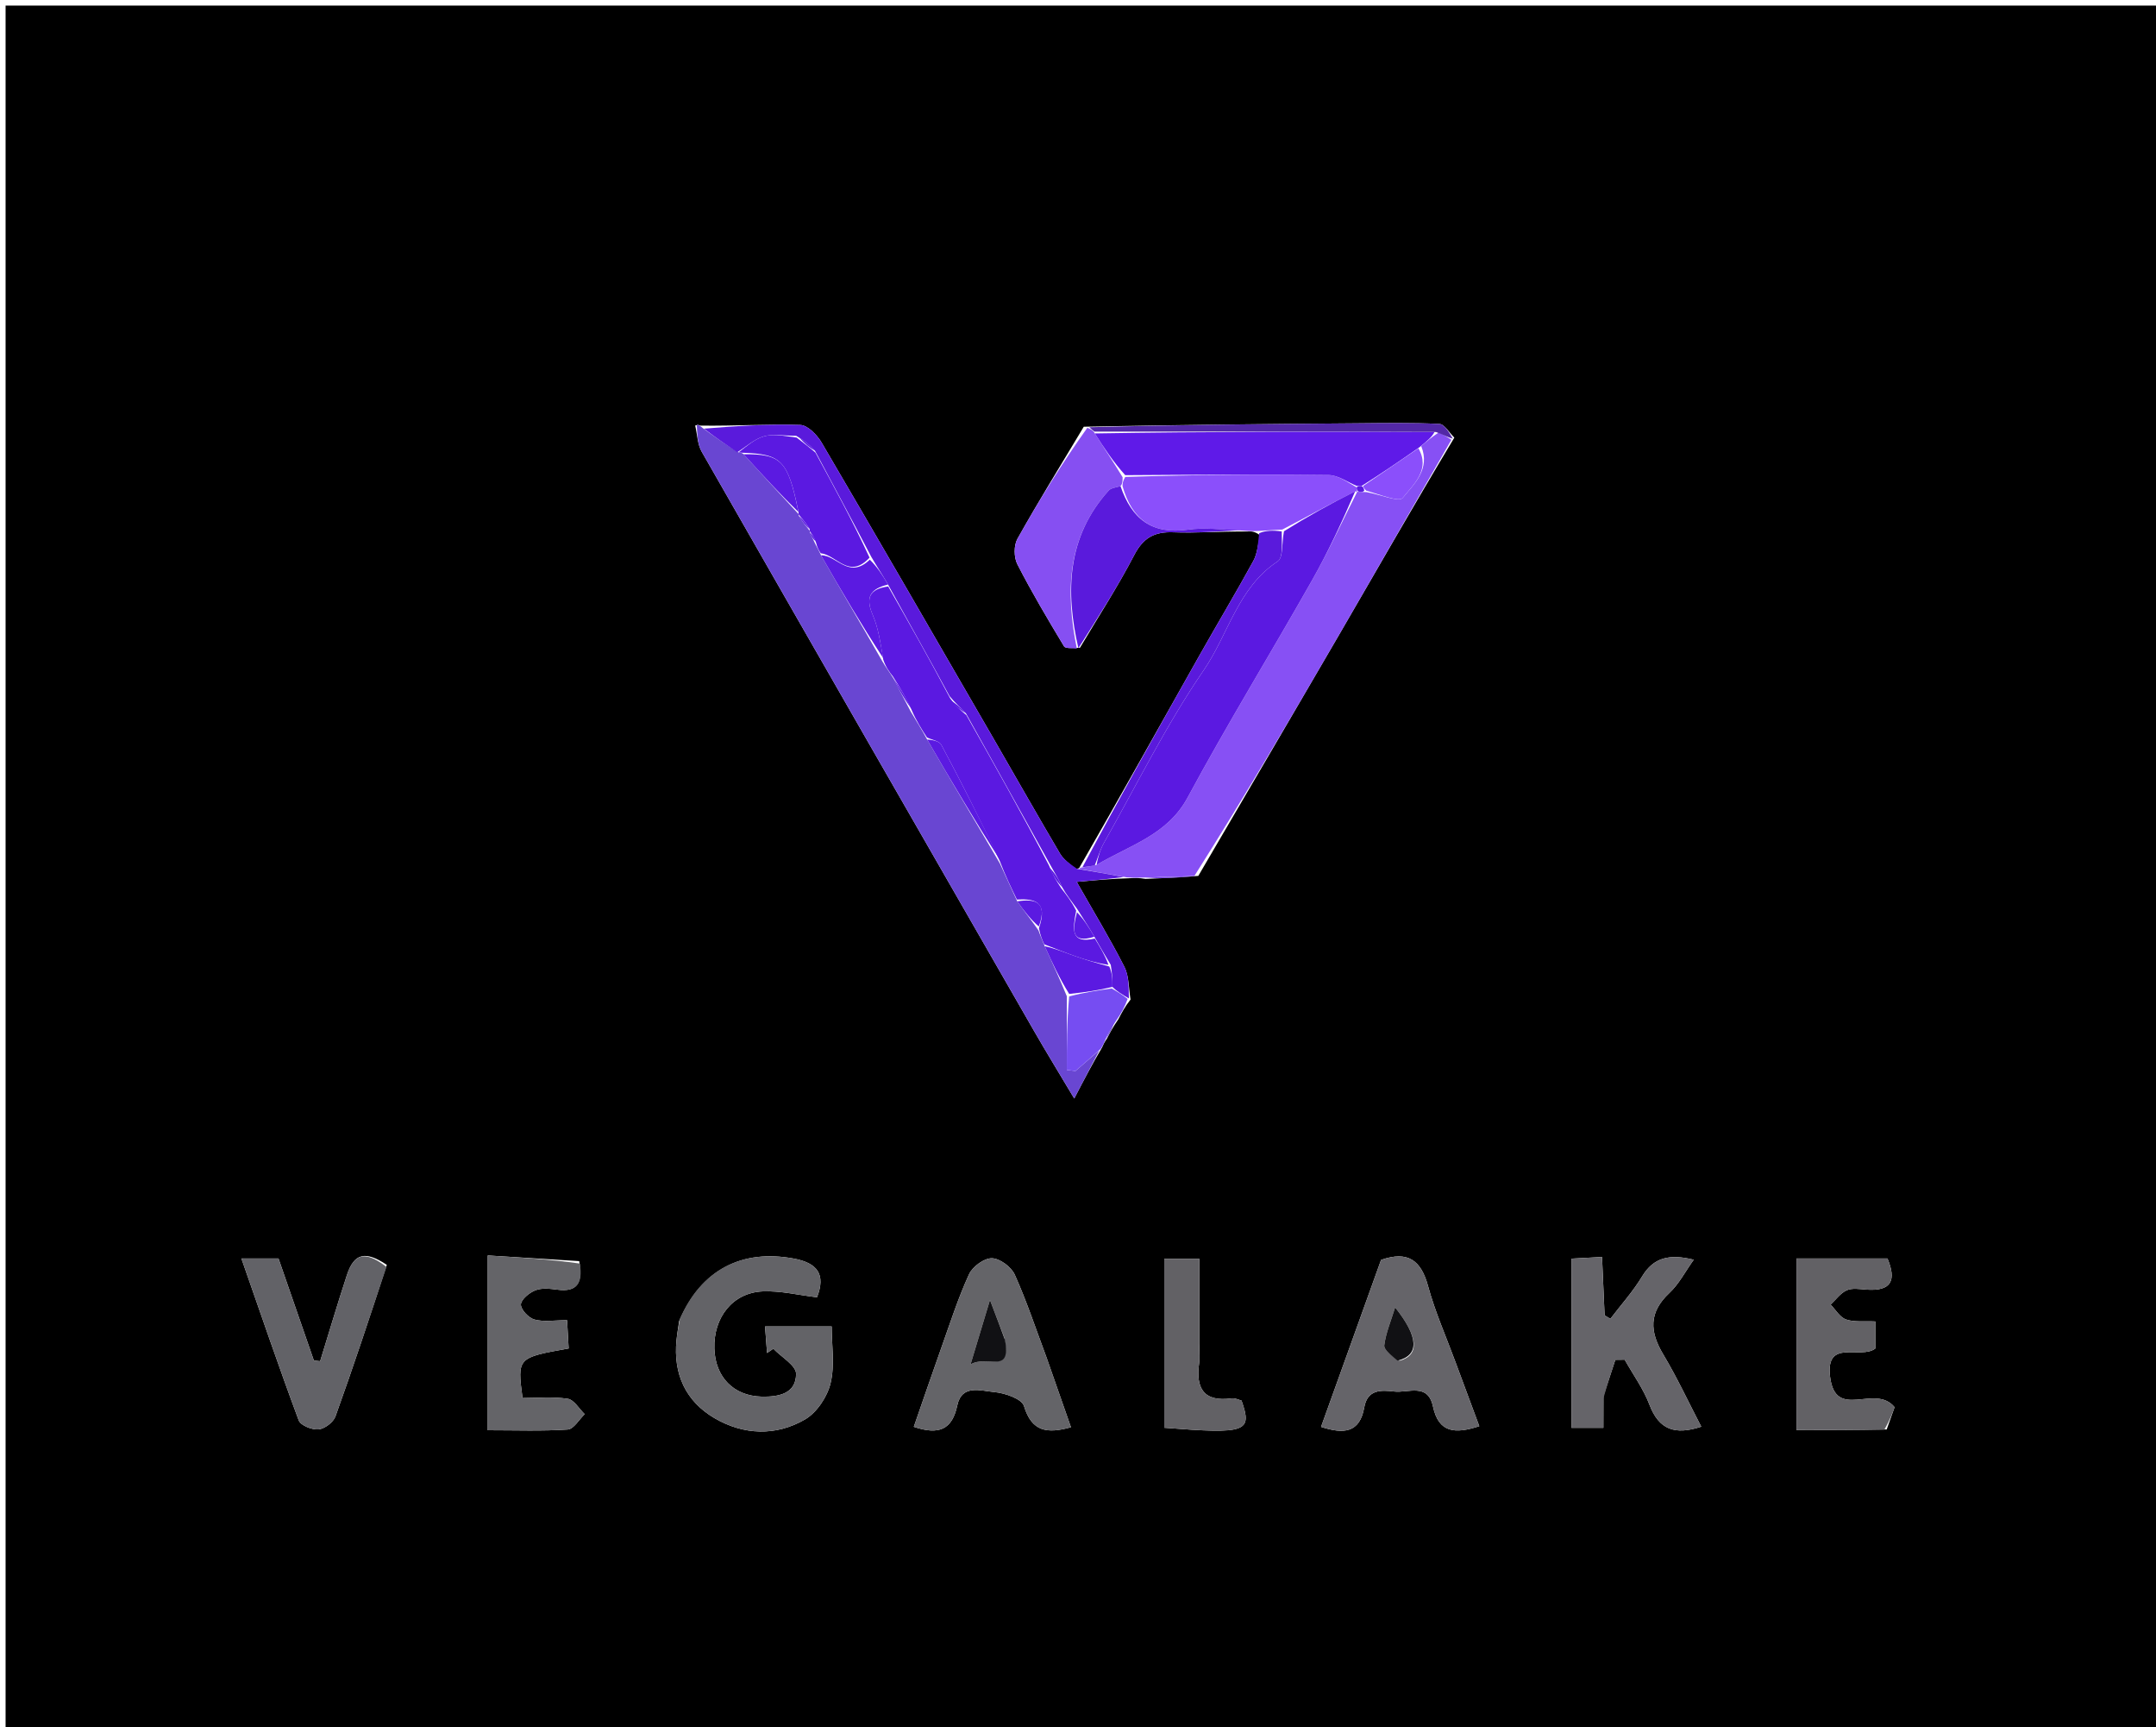
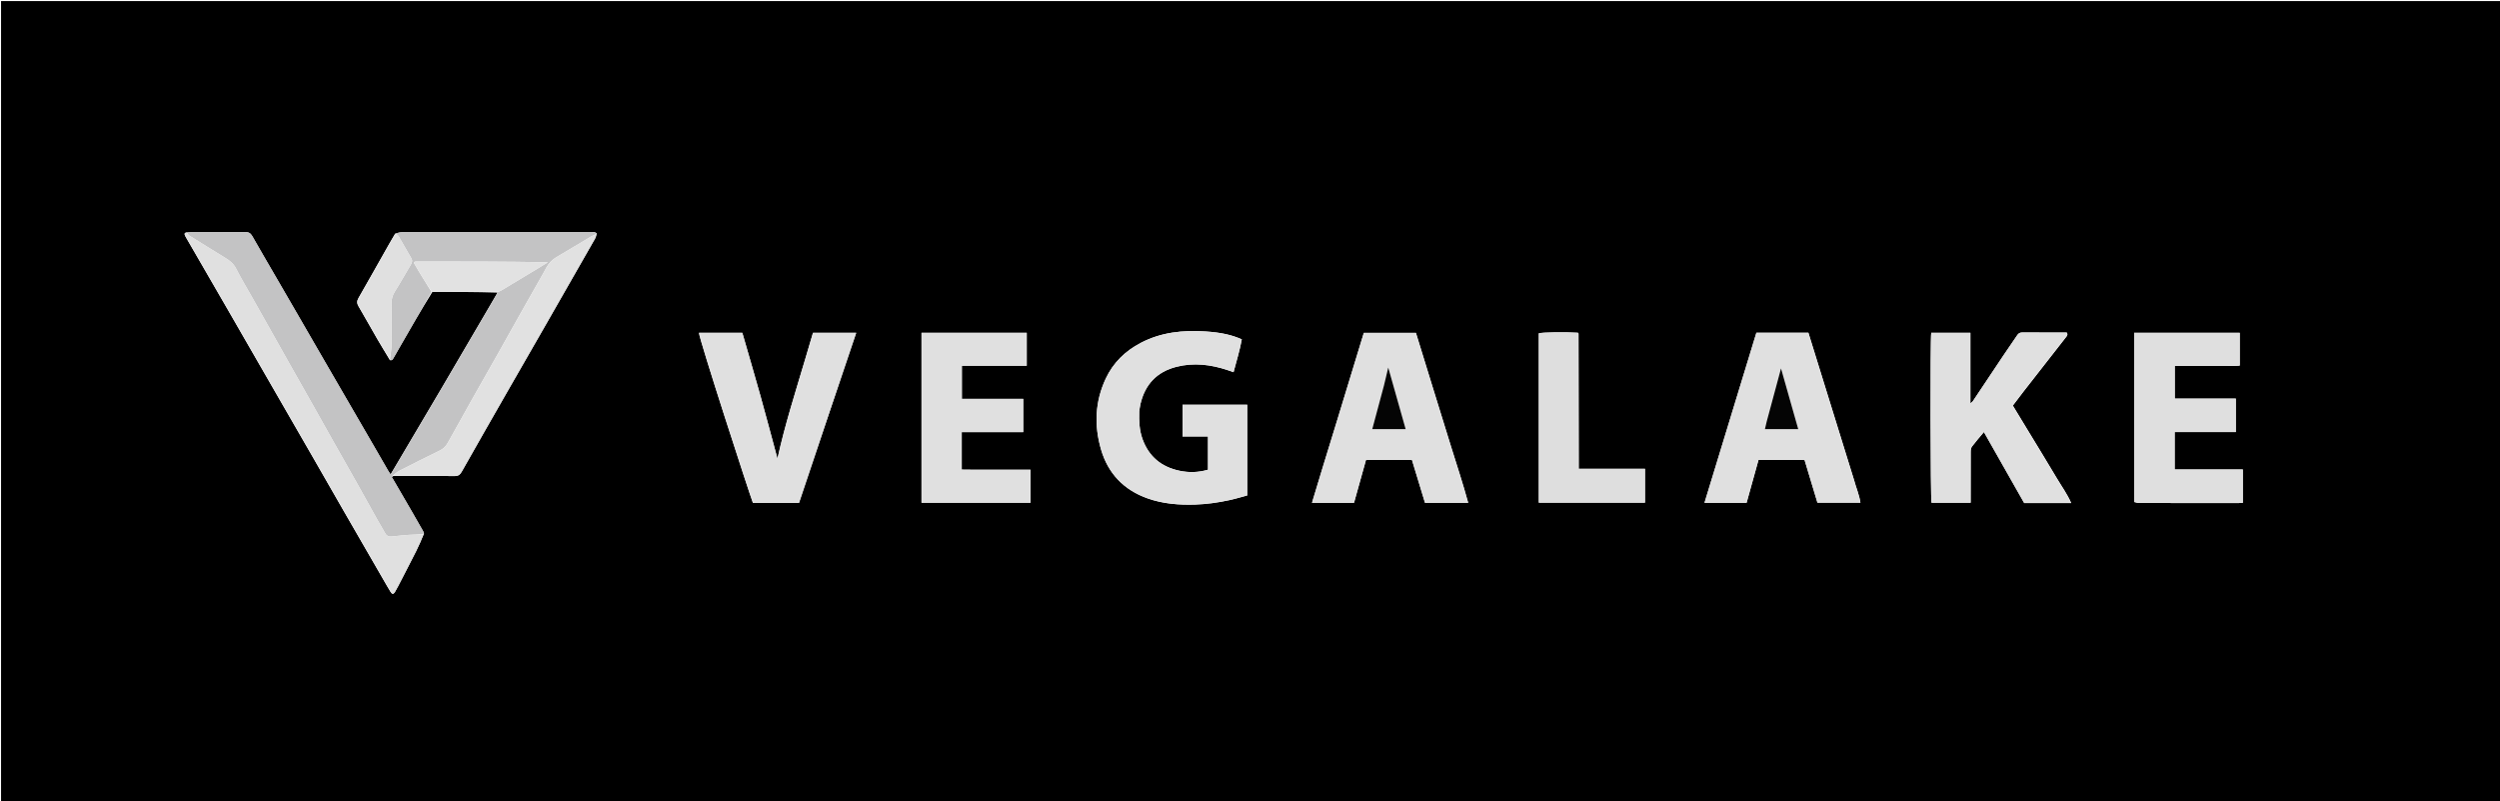
- <svg xmlns="http://www.w3.org/2000/svg" version="1.1" id="Layer_1" x="0px" y="0px" width="100%" viewBox="0 0 386 309" enable-background="new 0 0 386 309" xml:space="preserve">
-   <path fill="#000000" opacity="1" stroke="none" d=" M267,310   C178,310 89.5,310 1,310   C1,207 1,104 1,1   C129.667,1 258.333,1 387,1   C387,104 387,207 387,310   C347.167,310 307.333,310 267,310  M200.227,182.432   C200.803,181.311 201.378,180.19 202.409,178.899   C202.067,176.933 202.163,174.745 201.3,173.044   C198.785,168.088 195.887,163.326 192.774,157.844   C196.376,157.518 198.961,157.284 202.524,157.178   C203.179,157.143 203.834,157.109 205.114,157.311   C208.004,157.199 210.894,157.087 214.54,156.772   C222.892,142.478 231.272,128.201 239.587,113.886   C246.383,102.185 253.1,90.438 260.376,78.33   C259.486,77.474 258.631,75.923 257.702,75.877   C252.753,75.631 247.785,75.729 242.824,75.768   C226.794,75.892 210.763,76.043 194.033,76.379   C190.042,83.05 185.954,89.666 182.155,96.444   C181.493,97.626 181.512,99.768 182.14,100.992   C184.709,106.003 187.594,110.855 190.5,115.682   C190.764,116.121 192.005,115.971 193.348,115.941   C196.616,110.429 200.108,105.034 203.062,99.358   C204.68,96.251 206.681,95.14 210.061,95.272   C214.153,95.432 218.263,95.102 223.33,95.128   C223.979,95.098 224.627,95.068 225.598,95.81   C225.214,97.347 225.131,99.049 224.395,100.395   C221.303,106.053 217.976,111.583 214.808,117.201   C207.672,129.853 200.58,142.53 193.251,155.289   C193.251,155.289 193.235,155.526 192.421,155.487   C191.531,154.596 190.408,153.843 189.788,152.793   C185.826,146.082 181.987,139.298 178.083,132.552   C167.781,114.753 157.499,96.942 147.092,79.204   C146.287,77.832 144.597,76.104 143.27,76.062   C137.492,75.878 131.695,76.256 125.414,76.181   C125.238,76.131 125.061,76.081 124.949,76.043   C124.949,76.043 125.127,75.99 124.463,76.165   C124.838,77.74 124.866,79.514 125.637,80.862   C145.435,115.473 165.304,150.042 185.179,184.608   C187.299,188.295 189.528,191.92 192.328,196.617   C194.166,193.093 195.501,190.534 197.318,187.464   C197.499,187.038 197.681,186.612 198.235,185.804   C198.717,184.852 199.2,183.899 200.227,182.432  M121.596,236.433   C121.434,237.583 121.231,238.73 121.117,239.885   C120.516,245.94 122.77,250.818 127.947,253.841   C133.138,256.873 138.922,257.082 144.123,254.06   C146.248,252.825 148.123,249.996 148.706,247.556   C149.485,244.29 148.899,240.698 148.899,237.416   C144.722,237.416 141.015,237.416 136.971,237.416   C137.115,239.319 137.222,240.742 137.33,242.165   C137.705,241.91 138.08,241.656 138.455,241.402   C139.892,242.898 142.525,244.392 142.528,245.891   C142.534,249.473 139.371,250.051 136.335,249.974   C131.343,249.848 128.059,246.486 127.898,241.389   C127.72,235.791 131.183,231.376 136.539,231.141   C139.741,231 142.985,231.808 146.273,232.196   C147.874,228.101 146.352,226.053 142.126,225.27   C132.853,223.551 125.566,227.208 121.596,236.433  M287.074,249.856   C287.783,247.698 288.492,245.541 289.201,243.384   C289.759,243.377 290.318,243.37 290.877,243.364   C292.383,246.042 294.234,248.59 295.316,251.43   C297.022,255.906 299.87,256.909 304.589,255.356   C302.259,250.884 300.242,246.529 297.787,242.436   C295.329,238.338 295.163,234.893 298.885,231.418   C300.585,229.83 301.702,227.618 303.241,225.469   C298.903,224.411 296.058,225.033 293.98,228.488   C292.363,231.175 290.219,233.545 288.309,236.056   C287.965,235.846 287.622,235.635 287.279,235.425   C287.131,232.042 286.983,228.66 286.822,224.984   C284.689,225.098 283.103,225.183 281.344,225.277   C281.344,235.536 281.344,245.431 281.344,255.56   C283.353,255.56 285.036,255.56 287.061,255.56   C287.061,253.678 287.061,252.198 287.074,249.856  M260.576,243.773   C258.912,239.253 256.933,234.819 255.672,230.189   C254.418,225.586 252.085,223.821 247.259,225.503   C243.737,235.302 240.159,245.255 236.515,255.391   C240.583,256.723 243.443,256.467 244.247,251.907   C244.82,248.66 247.283,248.783 249.602,249.06   C252.107,249.36 255.639,247.459 256.553,251.733   C257.574,256.511 260.545,256.673 264.846,255.268   C263.469,251.559 262.159,248.031 260.576,243.773  M187.381,243.016   C185.519,238.041 183.848,232.981 181.677,228.146   C181.054,226.759 178.996,225.234 177.574,225.212   C176.188,225.19 174.12,226.71 173.492,228.077   C171.557,232.286 170.137,236.734 168.576,241.11   C166.883,245.858 165.255,250.629 163.603,255.38   C168.158,256.924 170.48,255.83 171.386,251.548   C172.201,247.694 175.639,248.95 177.982,249.156   C179.896,249.324 182.936,250.362 183.331,251.665   C184.725,256.264 187.465,256.646 191.739,255.456   C190.355,251.484 189.007,247.616 187.381,243.016  M337.785,255.846   C338.371,254.194 338.958,252.543 339.196,251.871   C335.664,247.553 328.617,254.416 327.643,246.391   C326.805,239.49 333.157,243.395 335.749,241.362   C335.749,239.852 335.749,238.302 335.749,236.523   C333.741,236.428 331.994,236.676 330.505,236.167   C329.408,235.791 328.649,234.427 327.74,233.503   C328.687,232.622 329.504,231.451 330.622,230.945   C331.594,230.506 332.914,230.723 334.067,230.814   C338.758,231.185 339.514,229.064 337.923,225.247   C332.423,225.247 327.166,225.247 321.63,225.247   C321.63,235.537 321.63,245.539 321.63,255.962   C327.005,255.962 331.962,255.962 337.785,255.846  M69.254,226.392   C65.385,223.822 63.402,224.283 62.098,228.255   C60.423,233.354 58.904,238.505 57.318,243.633   C56.944,243.594 56.569,243.556 56.195,243.517   C54.087,237.44 51.98,231.363 49.861,225.254   C47.732,225.254 45.809,225.254 43.221,225.254   C46.708,235.228 49.962,244.777 53.483,254.227   C53.82,255.132 55.865,255.952 57.024,255.842   C58.129,255.737 59.68,254.566 60.06,253.512   C63.212,244.763 66.137,235.933 69.254,226.392  M103.701,225.723   C98.336,225.391 92.971,225.058 87.319,224.708   C87.319,235.556 87.319,245.557 87.319,255.994   C92.399,255.994 97.038,256.17 101.645,255.863   C102.714,255.792 103.673,254.074 104.682,253.115   C103.677,252.153 102.771,250.533 101.645,250.362   C98.959,249.954 96.168,250.23 93.55,250.23   C92.601,242.998 92.601,242.998 101.811,241.355   C101.728,239.871 101.643,238.344 101.529,236.3   C99.248,236.3 97.356,236.633 95.679,236.177   C94.639,235.895 93.226,234.39 93.259,233.48   C93.292,232.569 94.777,231.357 95.878,230.934   C97.04,230.487 98.52,230.666 99.827,230.836   C103.192,231.273 104.418,229.798 103.701,225.723  M214.709,240.466   C214.709,235.41 214.709,230.355 214.709,225.298   C212.033,225.298 210.291,225.298 208.44,225.298   C208.44,235.61 208.44,245.599 208.44,255.548   C223.179,256.707 224.25,256.312 222.276,250.678   C221.761,250.554 221.108,250.204 220.515,250.286   C215.457,250.987 214.049,248.444 214.694,243.935   C214.81,243.122 214.71,242.279 214.709,240.466  z" />
-   <path fill="#6946D2" opacity="1" stroke="none" d=" M196.836,187.975   C195.501,190.534 194.166,193.093 192.328,196.617   C189.528,191.92 187.299,188.295 185.179,184.608   C165.304,150.042 145.435,115.473 125.637,80.862   C124.866,79.514 124.838,77.74 124.756,76.09   C125.048,76.015 124.884,76.031 124.884,76.031   C125.061,76.081 125.238,76.131 125.793,76.597   C128.112,78.324 130.051,79.636 132.221,80.979   C132.452,81.01 132.916,81.035 133.123,81.301   C136.541,85.057 139.753,88.546 142.975,92.016   C142.986,91.996 142.952,92.032 143.017,92.338   C143.71,93.442 144.337,94.239 144.972,95.017   C144.981,94.997 144.951,95.035 145.008,95.314   C145.341,96.087 145.616,96.581 145.961,97.347   C146.333,98.088 146.635,98.556 146.983,99.386   C150.666,105.845 154.303,111.943 157.971,118.364   C158.618,119.477 159.235,120.267 159.939,121.397   C161.001,123.503 161.975,125.27 163.048,127.343   C164.084,129.098 165.021,130.547 165.99,132.359   C170.322,139.87 174.622,147.017 178.995,154.504   C180.065,156.896 181.063,158.948 182.125,161.332   C183.423,163.175 184.657,164.687 185.915,166.509   C186.28,167.553 186.621,168.288 187.047,169.361   C188.423,172.422 189.713,175.146 190.999,178.314   C190.996,183.008 190.996,187.257 190.996,191.505   C191.512,191.568 192.027,191.631 192.543,191.694   C193.974,190.454 195.405,189.215 196.836,187.975  z" />
-   <path fill="#8750F4" opacity="1" stroke="none" d=" M259.853,78.711   C253.1,90.438 246.383,102.185 239.587,113.886   C231.272,128.201 222.892,142.478 213.823,156.806   C210.234,156.918 207.361,156.996 204.489,157.074   C203.834,157.109 203.179,157.143 201.671,157.029   C198.29,156.429 195.763,155.977 193.235,155.526   C193.235,155.526 193.251,155.289 193.68,155.268   C194.74,155.13 195.371,155.014 196.328,154.803   C202.35,151.235 209.01,149.452 212.633,142.736   C219.723,129.588 227.559,116.845 234.921,103.841   C237.841,98.682 240.322,93.274 243.002,87.991   C243.002,88.002 242.98,88 243.316,88.032   C243.879,88.058 244.104,88.052 244.657,88.082   C247.111,88.516 250.481,89.925 251.133,89.123   C253.126,86.674 256.133,84.011 254.445,79.834   C255.534,78.9 256.415,78.169 257.565,77.417   C258.506,77.834 259.18,78.273 259.853,78.711  z" />
-   <path fill="#636367" opacity="1" stroke="none" d=" M121.73,236.051   C125.566,227.208 132.853,223.551 142.126,225.27   C146.352,226.053 147.874,228.101 146.273,232.196   C142.985,231.808 139.741,231 136.539,231.141   C131.183,231.376 127.72,235.791 127.898,241.389   C128.059,246.486 131.343,249.848 136.335,249.974   C139.371,250.051 142.534,249.473 142.528,245.891   C142.525,244.392 139.892,242.898 138.455,241.402   C138.08,241.656 137.705,241.91 137.33,242.165   C137.222,240.742 137.115,239.319 136.971,237.416   C141.015,237.416 144.722,237.416 148.899,237.416   C148.899,240.698 149.485,244.29 148.706,247.556   C148.123,249.996 146.248,252.825 144.123,254.06   C138.922,257.082 133.138,256.873 127.947,253.841   C122.77,250.818 120.516,245.94 121.117,239.885   C121.231,238.73 121.434,237.583 121.73,236.051  z" />
-   <path fill="#656469" opacity="1" stroke="none" d=" M287.067,250.287   C287.061,252.198 287.061,253.678 287.061,255.56   C285.036,255.56 283.353,255.56 281.344,255.56   C281.344,245.431 281.344,235.536 281.344,225.277   C283.103,225.183 284.689,225.098 286.822,224.984   C286.983,228.66 287.131,232.042 287.279,235.425   C287.622,235.635 287.965,235.846 288.309,236.056   C290.219,233.545 292.363,231.175 293.98,228.488   C296.058,225.033 298.903,224.411 303.241,225.469   C301.702,227.618 300.585,229.83 298.885,231.418   C295.163,234.893 295.329,238.338 297.787,242.436   C300.242,246.529 302.259,250.884 304.589,255.356   C299.87,256.909 297.022,255.906 295.316,251.43   C294.234,248.59 292.383,246.042 290.877,243.364   C290.318,243.37 289.759,243.377 289.201,243.384   C288.492,245.541 287.783,247.698 287.067,250.287  z" />
-   <path fill="#656469" opacity="1" stroke="none" d=" M260.712,244.137   C262.159,248.031 263.469,251.559 264.846,255.268   C260.545,256.673 257.574,256.511 256.553,251.733   C255.639,247.459 252.107,249.36 249.602,249.06   C247.283,248.783 244.82,248.66 244.247,251.907   C243.443,256.467 240.583,256.723 236.515,255.391   C240.159,245.255 243.737,235.302 247.259,225.503   C252.085,223.821 254.418,225.586 255.672,230.189   C256.933,234.819 258.912,239.253 260.712,244.137  M250.575,243.551   C254.182,242.563 253.986,239.286 249.777,234.009   C249.043,236.4 248.122,238.552 247.834,240.785   C247.73,241.595 249.138,242.599 250.575,243.551  z" />
-   <path fill="#646468" opacity="1" stroke="none" d=" M187.52,243.382   C189.007,247.616 190.355,251.484 191.739,255.456   C187.465,256.646 184.725,256.264 183.331,251.665   C182.936,250.362 179.896,249.324 177.982,249.156   C175.639,248.95 172.201,247.694 171.386,251.548   C170.48,255.83 168.158,256.924 163.603,255.38   C165.255,250.629 166.883,245.858 168.576,241.11   C170.137,236.734 171.557,232.286 173.492,228.077   C174.12,226.71 176.188,225.19 177.574,225.212   C178.996,225.234 181.054,226.759 181.677,228.146   C183.848,232.981 185.519,238.041 187.52,243.382  M179.836,239.496   C179.153,237.705 178.471,235.914 177.239,232.681   C175.933,237.01 175.047,239.949 173.76,244.216   C176.737,242.426 181.094,246.147 179.836,239.496  z" />
-   <path fill="#626165" opacity="1" stroke="none" d=" M337.352,255.904   C331.962,255.962 327.005,255.962 321.63,255.962   C321.63,245.539 321.63,235.537 321.63,225.247   C327.166,225.247 332.423,225.247 337.923,225.247   C339.514,229.064 338.758,231.185 334.067,230.814   C332.914,230.723 331.594,230.506 330.622,230.945   C329.504,231.451 328.687,232.622 327.74,233.503   C328.649,234.427 329.408,235.791 330.505,236.167   C331.994,236.676 333.741,236.428 335.749,236.523   C335.749,238.302 335.749,239.852 335.749,241.362   C333.157,243.395 326.805,239.49 327.643,246.391   C328.617,254.416 335.664,247.553 339.196,251.871   C338.958,252.543 338.371,254.194 337.352,255.904  z" />
-   <path fill="#626267" opacity="1" stroke="none" d=" M69.192,226.76   C66.137,235.933 63.212,244.763 60.06,253.512   C59.68,254.566 58.129,255.737 57.024,255.842   C55.865,255.952 53.82,255.132 53.483,254.227   C49.962,244.777 46.708,235.228 43.221,225.254   C45.809,225.254 47.732,225.254 49.861,225.254   C51.98,231.363 54.087,237.44 56.195,243.517   C56.569,243.556 56.944,243.594 57.318,243.633   C58.904,238.505 60.423,233.354 62.098,228.255   C63.402,224.283 65.385,223.822 69.192,226.76  z" />
-   <path fill="#646468" opacity="1" stroke="none" d=" M103.813,226.156   C104.418,229.798 103.192,231.273 99.827,230.836   C98.52,230.666 97.04,230.487 95.878,230.934   C94.777,231.357 93.292,232.569 93.259,233.48   C93.226,234.39 94.639,235.895 95.679,236.177   C97.356,236.633 99.248,236.3 101.529,236.3   C101.643,238.344 101.728,239.871 101.811,241.355   C92.601,242.998 92.601,242.998 93.55,250.23   C96.168,250.23 98.959,249.954 101.645,250.362   C102.771,250.533 103.677,252.153 104.682,253.115   C103.673,254.074 102.714,255.792 101.645,255.863   C97.038,256.17 92.399,255.994 87.319,255.994   C87.319,245.557 87.319,235.556 87.319,224.708   C92.971,225.058 98.336,225.391 103.813,226.156  z" />
-   <path fill="#5A1ADC" opacity="1" stroke="none" d=" M192.828,155.506   C195.763,155.977 198.29,156.429 201.182,156.965   C198.961,157.284 196.376,157.518 192.774,157.844   C195.887,163.326 198.785,168.088 201.3,173.044   C202.163,174.745 202.067,176.933 202.113,178.708   C200.893,177.985 199.969,177.454 199.165,176.642   C199.193,175.239 199.101,174.115 198.864,172.697   C197.817,170.93 196.916,169.457 195.936,167.664   C194.908,165.894 193.958,164.445 192.865,162.714   C191.819,161.293 190.915,160.152 190.158,158.778   C189.544,157.361 188.783,156.177 187.944,154.642   C182.914,145.522 177.962,136.754 172.928,127.669   C171.903,126.565 170.96,125.777 170.007,124.607   C166.337,117.806 162.678,111.386 158.99,104.625   C157.978,102.853 156.995,101.422 155.97,99.633   C152.616,93.183 149.303,87.092 145.912,80.681   C144.89,79.576 143.945,78.789 142.545,78.002   C140.292,78.002 138.381,77.621 136.728,78.11   C135.019,78.615 133.559,79.966 131.991,80.947   C130.051,79.636 128.112,78.324 126.039,76.721   C131.695,76.256 137.492,75.878 143.27,76.062   C144.597,76.104 146.287,77.832 147.092,79.204   C157.499,96.942 167.781,114.753 178.083,132.552   C181.987,139.298 185.826,146.082 189.788,152.793   C190.408,153.843 191.531,154.596 192.828,155.506  z" />
-   <path fill="#864FF2" opacity="1" stroke="none" d=" M192.792,116.095   C192.005,115.971 190.764,116.121 190.5,115.682   C187.594,110.855 184.709,106.003 182.14,100.992   C181.512,99.768 181.493,97.626 182.155,96.444   C185.954,89.666 190.042,83.05 194.668,76.569   C195.518,76.923 195.732,77.087 196.019,77.577   C197.724,80.303 199.355,82.703 200.989,85.42   C200.983,86.159 200.975,86.581 200.609,87.015   C199.659,87.273 198.89,87.361 198.501,87.792   C191.019,96.088 190.722,105.857 192.792,116.095  z" />
-   <path fill="#8B4FFB" opacity="1" stroke="none" d=" M200.967,87.004   C200.975,86.581 200.983,86.159 201.457,85.364   C213.913,84.972 225.904,84.874 237.893,85.027   C239.577,85.049 241.245,86.299 242.898,87.238   C242.91,87.663 242.945,87.832 242.98,88   C242.98,88 243.002,88.002 242.625,87.951   C238.159,90.183 234.07,92.466 229.581,94.781   C227.88,94.888 226.578,94.963 225.276,95.038   C224.627,95.068 223.979,95.098 222.458,94.968   C218.612,94.782 215.586,94.391 212.673,94.804   C206.283,95.709 202.644,92.942 200.967,87.004  z" />
-   <path fill="#626165" opacity="1" stroke="none" d=" M214.71,240.958   C214.71,242.279 214.81,243.122 214.694,243.935   C214.049,248.444 215.457,250.987 220.515,250.286   C221.108,250.204 221.761,250.554 222.276,250.678   C224.25,256.312 223.179,256.707 208.44,255.548   C208.44,245.599 208.44,235.61 208.44,225.298   C210.291,225.298 212.033,225.298 214.709,225.298   C214.709,230.355 214.709,235.41 214.71,240.958  z" />
-   <path fill="#5A1ADC" opacity="1" stroke="none" d=" M200.609,87.015   C202.644,92.942 206.283,95.709 212.673,94.804   C215.586,94.391 218.612,94.782 221.976,94.896   C218.263,95.102 214.153,95.432 210.061,95.272   C206.681,95.14 204.68,96.251 203.062,99.358   C200.108,105.034 196.616,110.429 193.07,116.018   C190.722,105.857 191.019,96.088 198.501,87.792   C198.89,87.361 199.659,87.273 200.609,87.015  z" />
-   <path fill="#5A1ADC" opacity="1" stroke="none" d=" M225.437,95.424   C226.578,94.963 227.88,94.888 229.476,95.117   C229.464,97.155 229.763,99.81 228.753,100.475   C221.621,105.166 219.93,113.503 215.515,119.943   C208.81,129.724 203.509,140.47 197.662,150.834   C196.949,152.098 196.547,153.538 196.001,154.897   C195.371,155.014 194.74,155.13 193.79,155.222   C200.58,142.53 207.672,129.853 214.808,117.201   C217.976,111.583 221.303,106.053 224.395,100.395   C225.131,99.049 225.214,97.347 225.437,95.424  z" />
-   <path fill="#764DF2" opacity="1" stroke="none" d=" M199.044,176.922   C199.969,177.454 200.893,177.985 201.886,178.793   C201.378,180.19 200.803,181.311 199.719,182.842   C198.762,184.23 198.312,185.208 197.862,186.186   C197.681,186.612 197.499,187.038 197.077,187.72   C195.405,189.215 193.974,190.454 192.543,191.694   C192.027,191.631 191.512,191.568 190.996,191.505   C190.996,187.257 190.996,183.008 191.418,178.345   C194.241,177.595 196.643,177.259 199.044,176.922  z" />
-   <path fill="#5328A7" opacity="1" stroke="none" d=" M195.947,77.252   C195.732,77.087 195.518,76.923 195.018,76.471   C210.763,76.043 226.794,75.892 242.824,75.768   C247.785,75.729 252.753,75.631 257.702,75.877   C258.631,75.923 259.486,77.474 260.114,78.521   C259.18,78.273 258.506,77.834 257.076,77.32   C236.194,77.246 216.07,77.249 195.947,77.252  z" />
-   <path fill="#5A1ADC" opacity="1" stroke="none" d=" M204.801,157.193   C207.361,156.996 210.234,156.918 213.445,156.908   C210.894,157.087 208.004,157.199 204.801,157.193  z" />
-   <path fill="#6946D2" opacity="1" stroke="none" d=" M198.049,185.995   C198.312,185.208 198.762,184.23 199.447,183.098   C199.2,183.899 198.717,184.852 198.049,185.995  z" />
-   <path fill="#5A1ADC" opacity="1" stroke="none" d=" M124.917,76.037   C124.884,76.031 125.048,76.015 125.087,76.003   C125.127,75.99 124.949,76.043 124.917,76.037  z" />
-   <path fill="#5B19E1" opacity="1" stroke="none" d=" M196.014,167.985   C196.916,169.457 197.817,170.93 198.458,172.697   C196.282,172.372 194.353,171.791 192.455,171.122   C190.607,170.47 188.791,169.726 186.961,169.023   C186.621,168.288 186.28,167.553 186.006,166.137   C187.654,161.343 185.243,160.825 182.061,161   C181.063,158.948 180.065,156.896 178.989,154.102   C175.473,146.667 172.082,139.948 168.53,133.316   C168.156,132.617 166.838,132.424 165.958,131.996   C165.021,130.547 164.084,129.098 163.212,127.084   C162.134,124.698 160.993,122.878 159.851,121.057   C159.235,120.267 158.618,119.477 158.138,118.088   C157.622,115.005 157.255,112.397 156.249,110.066   C154.882,106.899 155.778,105.409 159.018,104.967   C162.678,111.386 166.337,117.806 170.081,124.928   C171.114,126.415 172.062,127.2 173.01,127.985   C177.962,136.754 182.914,145.522 187.824,154.927   C188.525,156.713 189.268,157.862 190.011,159.011   C190.915,160.152 191.819,161.293 192.673,162.995   C192.039,166.346 191.637,168.996 196.014,167.985  z" />
-   <path fill="#5B19E1" opacity="1" stroke="none" d=" M145.99,81   C149.303,87.092 152.616,93.183 155.682,99.809   C151.999,103.782 149.789,99.338 146.937,99.024   C146.635,98.556 146.333,98.088 146.106,97.143   C145.772,96.122 145.361,95.579 144.951,95.035   C144.951,95.035 144.981,94.997 144.95,94.682   C144.263,93.589 143.608,92.811 142.952,92.032   C142.952,92.032 142.986,91.996 142.955,91.625   C141.078,82.427 139.93,81.255 132.916,81.035   C132.916,81.035 132.452,81.01 132.221,80.979   C133.559,79.966 135.019,78.615 136.728,78.11   C138.381,77.621 140.292,78.002 142.624,78.32   C144.102,79.426 145.046,80.213 145.99,81  z" />
-   <path fill="#5B1AE1" opacity="1" stroke="none" d=" M146.983,99.386   C149.789,99.338 151.999,103.782 155.723,100.168   C156.995,101.422 157.978,102.853 158.99,104.625   C155.778,105.409 154.882,106.899 156.249,110.066   C157.255,112.397 157.622,115.005 158.108,117.765   C154.303,111.943 150.666,105.845 146.983,99.386  z" />
-   <path fill="#5B1AE1" opacity="1" stroke="none" d=" M187.047,169.361   C188.791,169.726 190.607,170.47 192.455,171.122   C194.353,171.791 196.282,172.372 198.603,172.991   C199.101,174.115 199.193,175.239 199.165,176.642   C196.643,177.259 194.241,177.595 191.421,177.9   C189.713,175.146 188.423,172.422 187.047,169.361  z" />
-   <path fill="#5B1AE1" opacity="1" stroke="none" d=" M165.99,132.359   C166.838,132.424 168.156,132.617 168.53,133.316   C172.082,139.948 175.473,146.667 178.917,153.762   C174.622,147.017 170.322,139.87 165.99,132.359  z" />
-   <path fill="#5B1AE1" opacity="1" stroke="none" d=" M133.123,81.301   C139.93,81.255 141.078,82.427 142.944,91.644   C139.753,88.546 136.541,85.057 133.123,81.301  z" />
-   <path fill="#5B1AE1" opacity="1" stroke="none" d=" M182.125,161.332   C185.243,160.825 187.654,161.343 185.982,165.827   C184.657,164.687 183.423,163.175 182.125,161.332  z" />
-   <path fill="#5B1AE1" opacity="1" stroke="none" d=" M159.939,121.397   C160.993,122.878 162.134,124.698 163.113,126.777   C161.975,125.27 161.001,123.503 159.939,121.397  z" />
-   <path fill="#5B1AE1" opacity="1" stroke="none" d=" M143.017,92.338   C143.608,92.811 144.263,93.589 144.941,94.702   C144.337,94.239 143.71,93.442 143.017,92.338  z" />
-   <path fill="#5B1AE1" opacity="1" stroke="none" d=" M145.008,95.314   C145.361,95.579 145.772,96.122 146.037,96.87   C145.616,96.581 145.341,96.087 145.008,95.314  z" />
-   <path fill="#5B19E1" opacity="1" stroke="none" d=" M196.328,154.803   C196.547,153.538 196.949,152.098 197.662,150.834   C203.509,140.47 208.81,129.724 215.515,119.943   C219.93,113.503 221.621,105.166 228.753,100.475   C229.763,99.81 229.464,97.155 229.875,95.085   C234.07,92.466 238.159,90.183 242.625,87.94   C240.322,93.274 237.841,98.682 234.921,103.841   C227.559,116.845 219.723,129.588 212.633,142.736   C209.01,149.452 202.35,151.235 196.328,154.803  z" />
-   <path fill="#5F1AE8" opacity="1" stroke="none" d=" M196.019,77.577   C216.07,77.249 236.194,77.246 256.807,77.34   C256.415,78.169 255.534,78.9 254.151,80.037   C250.444,82.624 247.24,84.806 243.757,86.989   C243.292,86.986 243.106,86.983 242.92,86.981   C241.245,86.299 239.577,85.049 237.893,85.027   C225.904,84.874 213.913,84.972 201.455,85.047   C199.355,82.703 197.724,80.303 196.019,77.577  z" />
-   <path fill="#8B4FFB" opacity="1" stroke="none" d=" M244.036,86.989   C247.24,84.806 250.444,82.624 253.942,80.239   C256.133,84.011 253.126,86.674 251.133,89.123   C250.481,89.925 247.111,88.516 244.585,87.817   C244.136,87.34 244.086,87.164 244.036,86.989  z" />
-   <path fill="#5B19E1" opacity="1" stroke="none" d=" M243.757,86.989   C244.086,87.164 244.136,87.34 244.257,87.781   C244.104,88.052 243.879,88.058 243.316,88.032   C242.945,87.832 242.91,87.663 242.898,87.238   C243.106,86.983 243.292,86.986 243.757,86.989  z" />
-   <path fill="#111114" opacity="1" stroke="none" d=" M250.216,243.533   C249.138,242.599 247.73,241.595 247.834,240.785   C248.122,238.552 249.043,236.4 249.777,234.009   C253.986,239.286 254.182,242.563 250.216,243.533  z" />
-   <path fill="#111114" opacity="1" stroke="none" d=" M179.933,239.839   C181.094,246.147 176.737,242.426 173.76,244.216   C175.047,239.949 175.933,237.01 177.239,232.681   C178.471,235.914 179.153,237.705 179.933,239.839  z" />
-   <path fill="#5B1AE1" opacity="1" stroke="none" d=" M195.936,167.664   C191.637,168.996 192.039,166.346 192.816,163.276   C193.958,164.445 194.908,165.894 195.936,167.664  z" />
-   <path fill="#5B1AE1" opacity="1" stroke="none" d=" M190.158,158.778   C189.268,157.862 188.525,156.713 187.902,155.278   C188.783,156.177 189.544,157.361 190.158,158.778  z" />
-   <path fill="#5B1AE1" opacity="1" stroke="none" d=" M172.928,127.669   C172.062,127.2 171.114,126.415 170.092,125.31   C170.96,125.777 171.903,126.565 172.928,127.669  z" />
-   <path fill="#5B1AE1" opacity="1" stroke="none" d=" M145.912,80.681   C145.046,80.213 144.102,79.426 143.079,78.32   C143.945,78.789 144.89,79.576 145.912,80.681  z" />
+ <svg xmlns="http://www.w3.org/2000/svg" version="1.1" id="Layer_1" x="0px" y="0px" width="100%" viewBox="0 0 4799 1536" enable-background="new 0 0 4799 1536" xml:space="preserve">
+   <path fill="#000000" opacity="1" stroke="none" d=" M3352,1538   C2234.667,1538 1118.334,1538 2,1538   C2,1026 2,514.001 2,2.001   C1601.999,2 3201.999,2 4801.999,2   C4801.999,513.999 4801.999,1025.999 4802,1537.999   C4319,1538 3836,1538 3352,1538  M748.585,691.241   C752.325,692.693 753.989,690.323 755.554,687.561   C759.789,680.086 764.088,672.646 768.367,665.196   C788.433,630.254 808.502,595.313 830.371,560.383   C872.071,560.357 913.77,560.332 955.449,561.675   C950.462,570.267 945.504,578.876 940.482,587.447   C909.742,639.918 879.073,692.431 848.213,744.832   C815.685,800.065 782.969,855.187 750.144,910.681   C748.763,908.654 747.346,906.828 746.197,904.847   C737.856,890.477 729.599,876.058 721.258,861.688   C688.915,805.965 656.534,750.264 624.201,694.534   C605.363,662.063 586.6,629.549 567.786,597.064   C555.796,576.36 543.777,555.674 531.767,534.983   C515.919,507.68 499.939,480.453 484.324,453.018   C481.1,447.354 477.237,445.454 470.77,445.514   C436.465,445.834 402.156,445.65 367.849,445.693   C365.215,445.697 362.58,446.108 358.536,446.212   C355.964,446.539 353.684,447.44 354.707,450.565   C355.525,453.059 356.969,455.371 358.299,457.669   C384.422,502.818 410.611,547.93 436.701,593.099   C468.266,647.745 499.745,702.441 531.272,757.109   C554.178,796.826 577.132,836.516 600.008,876.25   C620.73,912.243 641.329,948.307 662.067,984.291   C686.287,1026.316 710.593,1068.293 734.877,1110.281   C739.868,1118.911 744.786,1127.587 750.01,1136.075   C753.117,1141.122 755.672,1141.03 758.635,1136.092   C760.855,1132.39 762.88,1128.564 764.862,1124.726   C776.434,1102.314 788.11,1079.953 799.45,1057.424   C804.629,1047.133 809.119,1036.495 814.296,1024.534   C813.786,1022.988 813.517,1021.307 812.729,1019.919   C804.853,1006.056 796.947,992.209 788.941,978.421   C777.601,958.892 766.115,939.447 754.868,919.865   C753.807,918.018 750.46,915.805 755.919,913.617   C794.913,913.635 833.909,913.461 872.9,913.846   C879.977,913.916 883.386,911.365 886.758,905.391   C915.831,853.882 945.246,802.566 974.646,751.242   C998.753,709.16 1023.018,667.168 1047.144,625.097   C1079.049,569.458 1110.901,513.788 1142.707,458.092   C1144.131,455.598 1144.874,452.715 1146.073,448.287   C1142.443,444.073 1137.507,445.754 1133.151,445.747   C1065.31,445.629 997.467,445.665 929.626,445.665   C877.081,445.665 824.537,445.615 771.993,445.763   C767.959,445.775 763.928,447.188 758.743,448.651   C754.432,456.118 750.07,463.556 745.819,471.057   C726.688,504.812 707.698,538.647 688.371,572.29   C685.133,577.927 685.256,582.4 688.496,587.922   C700.738,608.788 712.493,629.939 724.622,650.871   C732.239,664.016 740.197,676.963 748.585,691.241  M2187.716,789.57   C2188.469,784.994 2188.978,780.362 2190.016,775.851   C2198.724,738.039 2221.554,713.693 2259.368,704.112   C2292.625,695.685 2325.196,699.772 2357.284,710.411   C2360.918,711.616 2364.519,712.926 2368.852,714.438   C2374.67,692.623 2380.917,672.199 2384.711,651.466   C2365.045,642.758 2344.946,638.229 2314.736,636.263   C2271.688,633.463 2229.852,637.736 2190.796,658.132   C2160.945,673.722 2137.906,696.052 2123.546,726.527   C2102.828,770.494 2100.948,816.394 2114.3,862.447   C2127.758,908.867 2158.16,940.608 2204.042,956.799   C2233.513,967.198 2263.968,969.551 2295.068,968.589   C2317.445,967.897 2339.331,964.742 2361.062,960.033   C2372.625,957.529 2383.974,954.039 2395.141,951.068   C2395.141,892.252 2395.141,834.765 2395.141,776.873   C2353.485,776.873 2312.372,776.873 2270.889,776.873   C2270.889,797.211 2270.889,816.997 2270.889,837.834   C2287.556,837.834 2303.683,837.834 2319.764,837.834   C2319.764,859.754 2319.764,880.614 2319.764,901.684   C2301.421,907.053 2283.32,907.518 2265.234,903.711   C2230.406,896.38 2206.156,876.641 2193.934,842.55   C2187.948,825.856 2187.235,808.79 2187.716,789.57  M3933,965.671   C3947.217,965.671 3961.434,965.671 3977.429,965.671   C3969.62,947.842 3958.988,933.509 3950.015,918.274   C3940.738,902.522 3931.189,886.929 3921.716,871.292   C3912.417,855.944 3903.055,840.634 3893.734,825.299   C3884.284,809.753 3874.849,794.196 3865.354,778.557   C3872.437,769.238 3878.965,760.461 3885.689,751.835   C3913.054,716.726 3940.465,681.654 3967.91,646.609   C3969.889,644.083 3971.243,641.729 3968.875,638.33   C3940.406,638.33 3911.766,638.428 3883.127,638.232   C3878.408,638.199 3875.881,640.366 3873.499,643.906   C3864.781,656.864 3855.796,669.642 3847.098,682.613   C3827.469,711.884 3807.961,741.236 3788.346,770.516   C3787.606,771.621 3786.257,772.318 3783.865,774.311   C3783.865,728.027 3783.865,683.541 3783.865,638.805   C3758.277,638.805 3733.448,638.805 3708.696,638.805   C3706.643,652.102 3707.279,958.467 3709.235,965.035   C3734.135,965.035 3758.967,965.035 3784.345,965.035   C3784.345,961.099 3784.345,957.793 3784.345,954.487   C3784.345,925.499 3784.267,896.511 3784.448,867.524   C3784.469,864.05 3784.906,859.837 3786.854,857.25   C3793.798,848.027 3801.477,839.359 3809.837,829.331   C3835.991,875.416 3861.641,920.613 3887.213,965.671   C3902.365,965.671 3916.682,965.671 3933,965.671  M3560.253,920.671   C3531.071,826.627 3501.889,732.583 3472.756,638.698   C3439.074,638.698 3406.15,638.698 3372.922,638.698   C3339.747,747.368 3306.65,855.783 3273.265,965.143   C3301.098,965.143 3327.28,965.143 3354.102,965.143   C3361.703,937.817 3369.329,910.405 3377.014,882.779   C3406.65,882.779 3435.865,882.779 3465.374,882.779   C3473.768,910.601 3482.067,938.11 3490.168,964.963   C3518.286,964.963 3545.078,964.963 3572.701,964.963   C3570.424,949.623 3564.37,936.239 3560.253,920.671  M2540.141,897.033   C2533.345,919.48 2526.55,941.927 2519.505,965.196   C2547.145,965.196 2573.332,965.196 2600.206,965.196   C2607.871,937.769 2615.527,910.377 2623.241,882.775   C2652.833,882.775 2681.712,882.775 2711.44,882.775   C2719.794,910.228 2728.162,937.727 2736.496,965.115   C2764.069,965.115 2790.913,965.115 2819.44,965.115   C2809.214,927.772 2797.35,891.957 2786.134,855.951   C2774.78,819.5 2763.539,783.015 2752.272,746.537   C2741.14,710.5 2730.038,674.454 2719.094,638.968   C2685.098,638.968 2652.25,638.968 2619.05,638.968   C2613.969,655.617 2609.034,671.784 2604.103,687.951   C2591.808,728.263 2579.547,768.585 2567.209,808.883   C2558.366,837.766 2549.419,866.616 2540.141,897.033  M4098.677,963.974   C4101.812,964.542 4104.946,965.6 4108.083,965.605   C4171.734,965.701 4235.385,965.682 4299.037,965.661   C4301.61,965.661 4304.183,965.428 4307.072,965.288   C4307.072,943.824 4307.072,923.045 4307.072,901.223   C4263.015,901.223 4219.563,901.223 4176.139,901.223   C4176.139,876.958 4176.139,853.746 4176.139,829.435   C4215.679,829.435 4254.781,829.435 4293.606,829.435   C4293.606,807.522 4293.606,786.719 4293.606,765.188   C4254.008,765.188 4215.149,765.188 4176.341,765.188   C4176.341,743.955 4176.341,723.479 4176.341,702.344   C4187.256,702.344 4197.531,702.344 4207.806,702.344   C4218.137,702.344 4228.468,702.344 4238.798,702.344   C4249.462,702.344 4260.128,702.476 4270.79,702.306   C4280.942,702.144 4291.161,703.055 4301.125,701.77   C4301.125,680.258 4301.125,659.745 4301.125,638.892   C4233.447,638.892 4166.332,638.892 4098.355,638.892   C4098.355,747.018 4098.355,854.577 4098.677,963.974  M1769.655,819   C1769.655,867.572 1769.655,916.144 1769.655,965.038   C1840.044,965.038 1909.476,965.038 1978.95,965.038   C1978.95,943.632 1978.95,922.867 1978.95,901.662   C1963.575,901.662 1948.924,901.662 1934.273,901.662   C1919.608,901.662 1904.942,901.699 1890.277,901.652   C1875.775,901.606 1861.258,901.865 1846.882,901.478   C1846.882,876.871 1846.882,853.67 1846.882,829.479   C1886.553,829.479 1925.701,829.479 1965.002,829.479   C1965.002,807.693 1965.002,786.912 1965.002,765.684   C1925.179,765.607 1886.021,765.738 1847.142,765.61   C1847.142,743.701 1847.142,723.252 1847.142,702.093   C1889.136,702.093 1930.34,702.093 1971.724,702.093   C1971.724,680.603 1971.724,659.83 1971.724,638.811   C1904.27,638.811 1837.439,638.811 1769.655,638.811   C1769.655,698.525 1769.655,757.762 1769.655,819  M1546.309,689.168   C1527.681,752.213 1507.443,814.801 1493.023,880.489   C1481.807,839.022 1471.276,799.049 1460.151,759.242   C1448.911,719.023 1437.083,678.968 1425.514,638.847   C1397.299,638.847 1369.786,638.847 1342.339,638.847   C1341.391,646.911 1440.044,950.676 1445.924,965.334   C1475.125,965.334 1504.367,965.334 1534.388,965.334   C1552.667,910.85 1570.773,856.382 1589.22,802.03   C1607.604,747.864 1625.854,693.658 1644.221,638.834   C1615.769,638.834 1588.917,638.834 1561.257,638.834   C1556.438,655.277 1551.689,671.48 1546.309,689.168  M3031.691,876.978   C3031.578,798.056 3031.466,719.134 3031.329,640.212   C3031.329,639.955 3030.979,639.687 3030.767,639.444   C3030.549,639.194 3030.301,638.97 3030.064,638.735   C3005.671,637.124 2961.87,637.826 2955.05,639.846   C2955.05,748.337 2955.05,856.731 2955.05,964.982   C3023.547,964.982 3091.301,964.982 3158.98,964.982   C3158.98,943.157 3158.98,922.04 3158.98,899.914   C3116.189,899.914 3074.098,899.914 3031.691,899.914   C3031.691,892.251 3031.691,885.612 3031.691,876.978  z" />
+   <path fill="#C3C3C4" opacity="1" stroke="none" d=" M754.106,913.17   C750.46,915.805 753.807,918.018 754.868,919.865   C766.115,939.447 777.601,958.892 788.941,978.421   C796.947,992.209 804.853,1006.056 812.729,1019.919   C813.517,1021.307 813.786,1022.988 813.181,1025.253   C803.091,1026.21 794.096,1026.143 785.148,1026.761   C773.921,1027.537 762.729,1028.845 751.528,1029.983   C745.849,1030.56 742.122,1028.159 739.416,1023.182   C735.131,1015.3 730.357,1007.686 725.972,999.857   C712.323,975.49 698.839,951.03 685.143,926.69   C668.677,897.428 652.032,868.267 635.516,839.033   C625.05,820.506 614.718,801.903 604.253,783.375   C588.394,755.296 572.451,727.265 556.583,699.191   C545.46,679.51 534.41,659.788 523.315,640.092   C510.751,617.787 498.184,595.484 485.598,573.192   C474.812,554.086 463.411,535.295 453.454,515.766   C448.774,506.587 442.055,500.824 433.692,495.743   C411.533,482.28 389.605,468.437 367.55,454.802   C364.144,452.696 360.35,451.072 359.946,446.33   C362.58,446.108 365.215,445.697 367.849,445.693   C402.156,445.65 436.465,445.834 470.77,445.514   C477.237,445.454 481.1,447.354 484.324,453.018   C499.939,480.453 515.919,507.68 531.767,534.983   C543.777,555.674 555.796,576.36 567.786,597.064   C586.6,629.549 605.363,662.063 624.201,694.534   C656.534,750.264 688.915,805.965 721.258,861.688   C729.599,876.058 737.856,890.477 746.197,904.847   C747.346,906.828 748.763,908.654 750.144,910.681   C782.969,855.187 815.685,800.065 848.213,744.832   C879.073,692.431 909.742,639.918 940.482,587.447   C945.504,578.876 950.462,570.267 956.195,560.824   C958.785,559.234 960.77,558.73 962.452,557.72   C986.658,543.202 1010.829,528.624 1034.995,514.038   C1040.762,510.558 1046.479,506.995 1052.219,503.47   C967.357,501.974 883.211,501.972 799.065,501.999   C798.101,501.999 797.128,502.349 796.178,502.606   C795.905,502.68 795.656,502.968 795.471,503.214   C795.274,503.475 795.165,503.802 794.756,504.633   C798.103,510.326 801.537,516.353 805.146,522.273   C812.906,535.002 820.756,547.675 828.569,560.372   C808.502,595.313 788.433,630.254 768.367,665.196   C764.088,672.646 759.789,680.086 755.554,687.561   C753.989,690.323 752.325,692.693 748.842,690.066   C750.037,680.369 751.671,671.858 751.784,663.326   C752.136,636.731 752.191,610.124 751.755,583.531   C751.612,574.814 753.596,567.173 758.084,559.944   C760.884,555.434 763.718,550.941 766.422,546.373   C773.858,533.806 781.241,521.207 788.631,508.612   C791.039,504.507 792.807,500.618 789.866,495.674   C781.721,481.987 774.062,468.01 765.975,454.288   C764.529,451.833 761.951,450.046 759.896,447.95   C763.928,447.188 767.959,445.775 771.993,445.763   C824.537,445.615 877.081,445.665 929.626,445.665   C997.467,445.665 1065.31,445.629 1133.151,445.747   C1137.507,445.754 1142.443,444.073 1145.26,449.146   C1141.418,451.25 1138.179,452.144 1135.391,453.798   C1113.106,467.021 1091.016,480.575 1068.625,493.614   C1059.971,498.653 1053.721,505.548 1048.982,514.109   C1047.532,516.727 1046.189,519.405 1044.715,522.009   C1028.512,550.63 1012.247,579.216 996.092,607.864   C983.036,631.017 970.174,654.28 957.102,677.424   C941.091,705.771 924.863,733.996 908.89,762.365   C892.425,791.607 876.159,820.961 859.795,850.26   C856.15,856.787 851.271,861.607 844.244,865.004   C818.182,877.604 792.351,890.69 766.591,903.902   C762.041,906.235 758.249,910.043 754.106,913.17  z" />
+   <path fill="#E0E0E0" opacity="1" stroke="none" d=" M2187.701,790.51   C2187.235,808.79 2187.948,825.856 2193.934,842.55   C2206.156,876.641 2230.406,896.38 2265.234,903.711   C2283.32,907.518 2301.421,907.053 2319.764,901.684   C2319.764,880.614 2319.764,859.754 2319.764,837.834   C2303.683,837.834 2287.556,837.834 2270.889,837.834   C2270.889,816.997 2270.889,797.211 2270.889,776.873   C2312.372,776.873 2353.485,776.873 2395.141,776.873   C2395.141,834.765 2395.141,892.252 2395.141,951.068   C2383.974,954.039 2372.625,957.529 2361.062,960.033   C2339.331,964.742 2317.445,967.897 2295.068,968.589   C2263.968,969.551 2233.513,967.198 2204.042,956.799   C2158.16,940.608 2127.758,908.867 2114.3,862.447   C2100.948,816.394 2102.828,770.494 2123.546,726.527   C2137.906,696.052 2160.945,673.722 2190.796,658.132   C2229.852,637.736 2271.688,633.463 2314.736,636.263   C2344.946,638.229 2365.045,642.758 2384.711,651.466   C2380.917,672.199 2374.67,692.623 2368.852,714.438   C2364.519,712.926 2360.918,711.616 2357.284,710.411   C2325.196,699.772 2292.625,695.685 2259.368,704.112   C2221.554,713.693 2198.724,738.039 2190.016,775.851   C2188.978,780.362 2188.469,784.994 2187.701,790.51  z" />
+   <path fill="#E0E0E0" opacity="1" stroke="none" d=" M3932,965.671   C3916.682,965.671 3902.365,965.671 3887.213,965.671   C3861.641,920.613 3835.991,875.416 3809.837,829.331   C3801.477,839.359 3793.798,848.027 3786.854,857.25   C3784.906,859.837 3784.469,864.05 3784.448,867.524   C3784.267,896.511 3784.345,925.499 3784.345,954.487   C3784.345,957.793 3784.345,961.099 3784.345,965.035   C3758.967,965.035 3734.135,965.035 3709.235,965.035   C3707.279,958.467 3706.643,652.102 3708.696,638.805   C3733.448,638.805 3758.277,638.805 3783.865,638.805   C3783.865,683.541 3783.865,728.027 3783.865,774.311   C3786.257,772.318 3787.606,771.621 3788.346,770.516   C3807.961,741.236 3827.469,711.884 3847.098,682.613   C3855.796,669.642 3864.781,656.864 3873.499,643.906   C3875.881,640.366 3878.408,638.199 3883.127,638.232   C3911.766,638.428 3940.406,638.33 3968.875,638.33   C3971.243,641.729 3969.889,644.083 3967.91,646.609   C3940.465,681.654 3913.054,716.726 3885.689,751.835   C3878.965,760.461 3872.437,769.238 3865.354,778.557   C3874.849,794.196 3884.284,809.753 3893.734,825.299   C3903.055,840.634 3912.417,855.944 3921.716,871.292   C3931.189,886.929 3940.738,902.522 3950.015,918.274   C3958.988,933.509 3969.62,947.842 3977.429,965.671   C3961.434,965.671 3947.217,965.671 3932,965.671  z" />
+   <path fill="#E0E0E0" opacity="1" stroke="none" d=" M3560.401,921.463   C3564.37,936.239 3570.424,949.623 3572.701,964.963   C3545.078,964.963 3518.286,964.963 3490.168,964.963   C3482.067,938.11 3473.768,910.601 3465.374,882.779   C3435.865,882.779 3406.65,882.779 3377.014,882.779   C3369.329,910.405 3361.703,937.817 3354.102,965.143   C3327.28,965.143 3301.098,965.143 3273.265,965.143   C3306.65,855.783 3339.747,747.368 3372.922,638.698   C3406.15,638.698 3439.074,638.698 3472.756,638.698   C3501.889,732.583 3531.071,826.627 3560.401,921.463  M3392.427,809.822   C3391.392,814.443 3390.357,819.064 3389.311,823.737   C3411.194,823.737 3431.947,823.737 3453.274,823.737   C3442.197,784.688 3431.324,746.362 3420.21,707.184   C3410.984,741.526 3402.019,774.891 3392.427,809.822  z" />
+   <path fill="#E0E0E0" opacity="1" stroke="none" d=" M2540.33,896.257   C2549.419,866.616 2558.366,837.766 2567.209,808.883   C2579.547,768.585 2591.808,728.263 2604.103,687.951   C2609.034,671.784 2613.969,655.617 2619.05,638.968   C2652.25,638.968 2685.098,638.968 2719.094,638.968   C2730.038,674.454 2741.14,710.5 2752.272,746.537   C2763.539,783.015 2774.78,819.5 2786.134,855.951   C2797.35,891.957 2809.214,927.772 2819.44,965.115   C2790.913,965.115 2764.069,965.115 2736.496,965.115   C2728.162,937.727 2719.794,910.228 2711.44,882.775   C2681.712,882.775 2652.833,882.775 2623.241,882.775   C2615.527,910.377 2607.871,937.769 2600.206,965.196   C2573.332,965.196 2547.145,965.196 2519.505,965.196   C2526.55,941.927 2533.345,919.48 2540.33,896.257  M2657.684,740.585   C2650.236,768.195 2642.789,795.805 2635.254,823.739   C2657.28,823.739 2677.991,823.739 2699.376,823.739   C2688.285,784.52 2677.406,746.047 2665.945,705.521   C2662.943,717.935 2660.405,728.432 2657.684,740.585  z" />
+   <path fill="#DFDFDF" opacity="1" stroke="none" d=" M4098.516,963.055   C4098.355,854.577 4098.355,747.018 4098.355,638.892   C4166.332,638.892 4233.447,638.892 4301.125,638.892   C4301.125,659.745 4301.125,680.258 4301.125,701.77   C4291.161,703.055 4280.942,702.144 4270.79,702.306   C4260.128,702.476 4249.462,702.344 4238.798,702.344   C4228.468,702.344 4218.137,702.344 4207.806,702.344   C4197.531,702.344 4187.256,702.344 4176.341,702.344   C4176.341,723.479 4176.341,743.955 4176.341,765.188   C4215.149,765.188 4254.008,765.188 4293.606,765.188   C4293.606,786.719 4293.606,807.522 4293.606,829.435   C4254.781,829.435 4215.679,829.435 4176.139,829.435   C4176.139,853.746 4176.139,876.958 4176.139,901.223   C4219.563,901.223 4263.015,901.223 4307.072,901.223   C4307.072,923.045 4307.072,943.824 4307.072,965.288   C4304.183,965.428 4301.61,965.661 4299.037,965.661   C4235.385,965.682 4171.734,965.701 4108.083,965.605   C4104.946,965.6 4101.812,964.542 4098.516,963.055  z" />
+   <path fill="#E0E0E0" opacity="1" stroke="none" d=" M1769.655,818   C1769.655,757.762 1769.655,698.525 1769.655,638.811   C1837.439,638.811 1904.27,638.811 1971.724,638.811   C1971.724,659.83 1971.724,680.603 1971.724,702.093   C1930.34,702.093 1889.136,702.093 1847.142,702.093   C1847.142,723.252 1847.142,743.701 1847.142,765.61   C1886.021,765.738 1925.179,765.607 1965.002,765.684   C1965.002,786.912 1965.002,807.693 1965.002,829.479   C1925.701,829.479 1886.553,829.479 1846.882,829.479   C1846.882,853.67 1846.882,876.871 1846.882,901.478   C1861.258,901.865 1875.775,901.606 1890.277,901.652   C1904.942,901.699 1919.608,901.662 1934.273,901.662   C1948.924,901.662 1963.575,901.662 1978.95,901.662   C1978.95,922.867 1978.95,943.632 1978.95,965.038   C1909.476,965.038 1840.044,965.038 1769.655,965.038   C1769.655,916.144 1769.655,867.572 1769.655,818  z" />
+   <path fill="#E0E0E0" opacity="1" stroke="none" d=" M1546.625,688.425   C1551.689,671.48 1556.438,655.277 1561.257,638.834   C1588.917,638.834 1615.769,638.834 1644.221,638.834   C1625.854,693.658 1607.604,747.864 1589.22,802.03   C1570.773,856.382 1552.667,910.85 1534.388,965.334   C1504.367,965.334 1475.125,965.334 1445.924,965.334   C1440.044,950.676 1341.391,646.911 1342.339,638.847   C1369.786,638.847 1397.299,638.847 1425.514,638.847   C1437.083,678.968 1448.911,719.023 1460.151,759.242   C1471.276,799.049 1481.807,839.022 1493.023,880.489   C1507.443,814.801 1527.681,752.213 1546.625,688.425  z" />
+   <path fill="#E0E0E0" opacity="1" stroke="none" d=" M359.241,446.271   C360.35,451.072 364.144,452.696 367.55,454.802   C389.605,468.437 411.533,482.28 433.692,495.743   C442.055,500.824 448.774,506.587 453.454,515.766   C463.411,535.295 474.812,554.086 485.598,573.192   C498.184,595.484 510.751,617.787 523.315,640.092   C534.41,659.788 545.46,679.51 556.583,699.191   C572.451,727.265 588.394,755.296 604.253,783.375   C614.718,801.903 625.05,820.506 635.516,839.033   C652.032,868.267 668.677,897.428 685.143,926.69   C698.839,951.03 712.323,975.49 725.972,999.857   C730.357,1007.686 735.131,1015.3 739.416,1023.182   C742.122,1028.159 745.849,1030.56 751.528,1029.983   C762.729,1028.845 773.921,1027.537 785.148,1026.761   C794.096,1026.143 803.091,1026.21 812.993,1025.994   C809.119,1036.495 804.629,1047.133 799.45,1057.424   C788.11,1079.953 776.434,1102.314 764.862,1124.726   C762.88,1128.564 760.855,1132.39 758.635,1136.092   C755.672,1141.03 753.117,1141.122 750.01,1136.075   C744.786,1127.587 739.868,1118.911 734.877,1110.281   C710.593,1068.293 686.287,1026.316 662.067,984.291   C641.329,948.307 620.73,912.243 600.008,876.25   C577.132,836.516 554.178,796.826 531.272,757.109   C499.745,702.441 468.266,647.745 436.701,593.099   C410.611,547.93 384.422,502.818 358.299,457.669   C356.969,455.371 355.525,453.059 354.707,450.565   C353.684,447.44 355.964,446.539 359.241,446.271  z" />
+   <path fill="#DEDEDE" opacity="1" stroke="none" d=" M3031.691,877.975   C3031.691,885.612 3031.691,892.251 3031.691,899.914   C3074.098,899.914 3116.189,899.914 3158.98,899.914   C3158.98,922.04 3158.98,943.157 3158.98,964.982   C3091.301,964.982 3023.547,964.982 2955.05,964.982   C2955.05,856.731 2955.05,748.337 2955.05,639.846   C2961.87,637.826 3005.671,637.124 3030.065,638.734   C3030.301,638.97 3030.549,639.194 3030.767,639.444   C3030.979,639.687 3031.329,639.955 3031.329,640.212   C3031.466,719.134 3031.578,798.056 3031.691,877.975  z" />
+   <path fill="#E1E1E1" opacity="1" stroke="none" d=" M755.013,913.394   C758.249,910.043 762.041,906.235 766.591,903.902   C792.351,890.69 818.182,877.604 844.244,865.004   C851.271,861.607 856.15,856.787 859.795,850.26   C876.159,820.961 892.425,791.607 908.89,762.365   C924.863,733.996 941.091,705.771 957.102,677.424   C970.174,654.28 983.036,631.017 996.092,607.864   C1012.247,579.216 1028.512,550.63 1044.715,522.009   C1046.189,519.405 1047.532,516.727 1048.982,514.109   C1053.721,505.548 1059.971,498.653 1068.625,493.614   C1091.016,480.575 1113.106,467.021 1135.391,453.798   C1138.179,452.144 1141.418,451.25 1145.19,450.009   C1144.874,452.715 1144.131,455.598 1142.707,458.092   C1110.901,513.788 1079.049,569.458 1047.144,625.097   C1023.018,667.168 998.753,709.16 974.646,751.242   C945.246,802.566 915.831,853.882 886.758,905.391   C883.386,911.365 879.977,913.916 872.9,913.846   C833.909,913.461 794.913,913.635 755.013,913.394  z" />
+   <path fill="#E2E2E2" opacity="1" stroke="none" d=" M829.47,560.377   C820.756,547.675 812.906,535.002 805.146,522.273   C801.537,516.353 798.103,510.326 794.756,504.633   C795.165,503.802 795.274,503.475 795.471,503.214   C795.656,502.968 795.905,502.68 796.178,502.606   C797.128,502.349 798.101,501.999 799.065,501.999   C883.211,501.972 967.357,501.974 1052.219,503.47   C1046.479,506.995 1040.762,510.558 1034.995,514.038   C1010.829,528.624 986.658,543.202 962.452,557.72   C960.77,558.73 958.785,559.234 956.205,560.14   C913.77,560.332 872.071,560.357 829.47,560.377  z" />
+   <path fill="#E0E0E0" opacity="1" stroke="none" d=" M759.319,448.3   C761.951,450.046 764.529,451.833 765.975,454.288   C774.062,468.01 781.721,481.987 789.866,495.674   C792.807,500.618 791.039,504.507 788.631,508.612   C781.241,521.207 773.858,533.806 766.422,546.373   C763.718,550.941 760.884,555.434 758.084,559.944   C753.596,567.173 751.612,574.814 751.755,583.531   C752.191,610.124 752.136,636.731 751.784,663.326   C751.671,671.858 750.037,680.369 748.551,689.444   C740.197,676.963 732.239,664.016 724.622,650.871   C712.493,629.939 700.738,608.788 688.496,587.922   C685.256,582.4 685.133,577.927 688.371,572.29   C707.698,538.647 726.688,504.812 745.819,471.057   C750.07,463.556 754.432,456.118 759.319,448.3  z" />
+   <path fill="#040404" opacity="1" stroke="none" d=" M3392.74,809.04   C3402.019,774.891 3410.984,741.526 3420.21,707.184   C3431.324,746.362 3442.197,784.688 3453.274,823.737   C3431.947,823.737 3411.194,823.737 3389.311,823.737   C3390.357,819.064 3391.392,814.443 3392.74,809.04  z" />
+   <path fill="#040404" opacity="1" stroke="none" d=" M2657.775,739.757   C2660.405,728.432 2662.943,717.935 2665.945,705.521   C2677.406,746.047 2688.285,784.52 2699.376,823.739   C2677.991,823.739 2657.28,823.739 2635.254,823.739   C2642.789,795.805 2650.236,768.195 2657.775,739.757  z" />
</svg>
